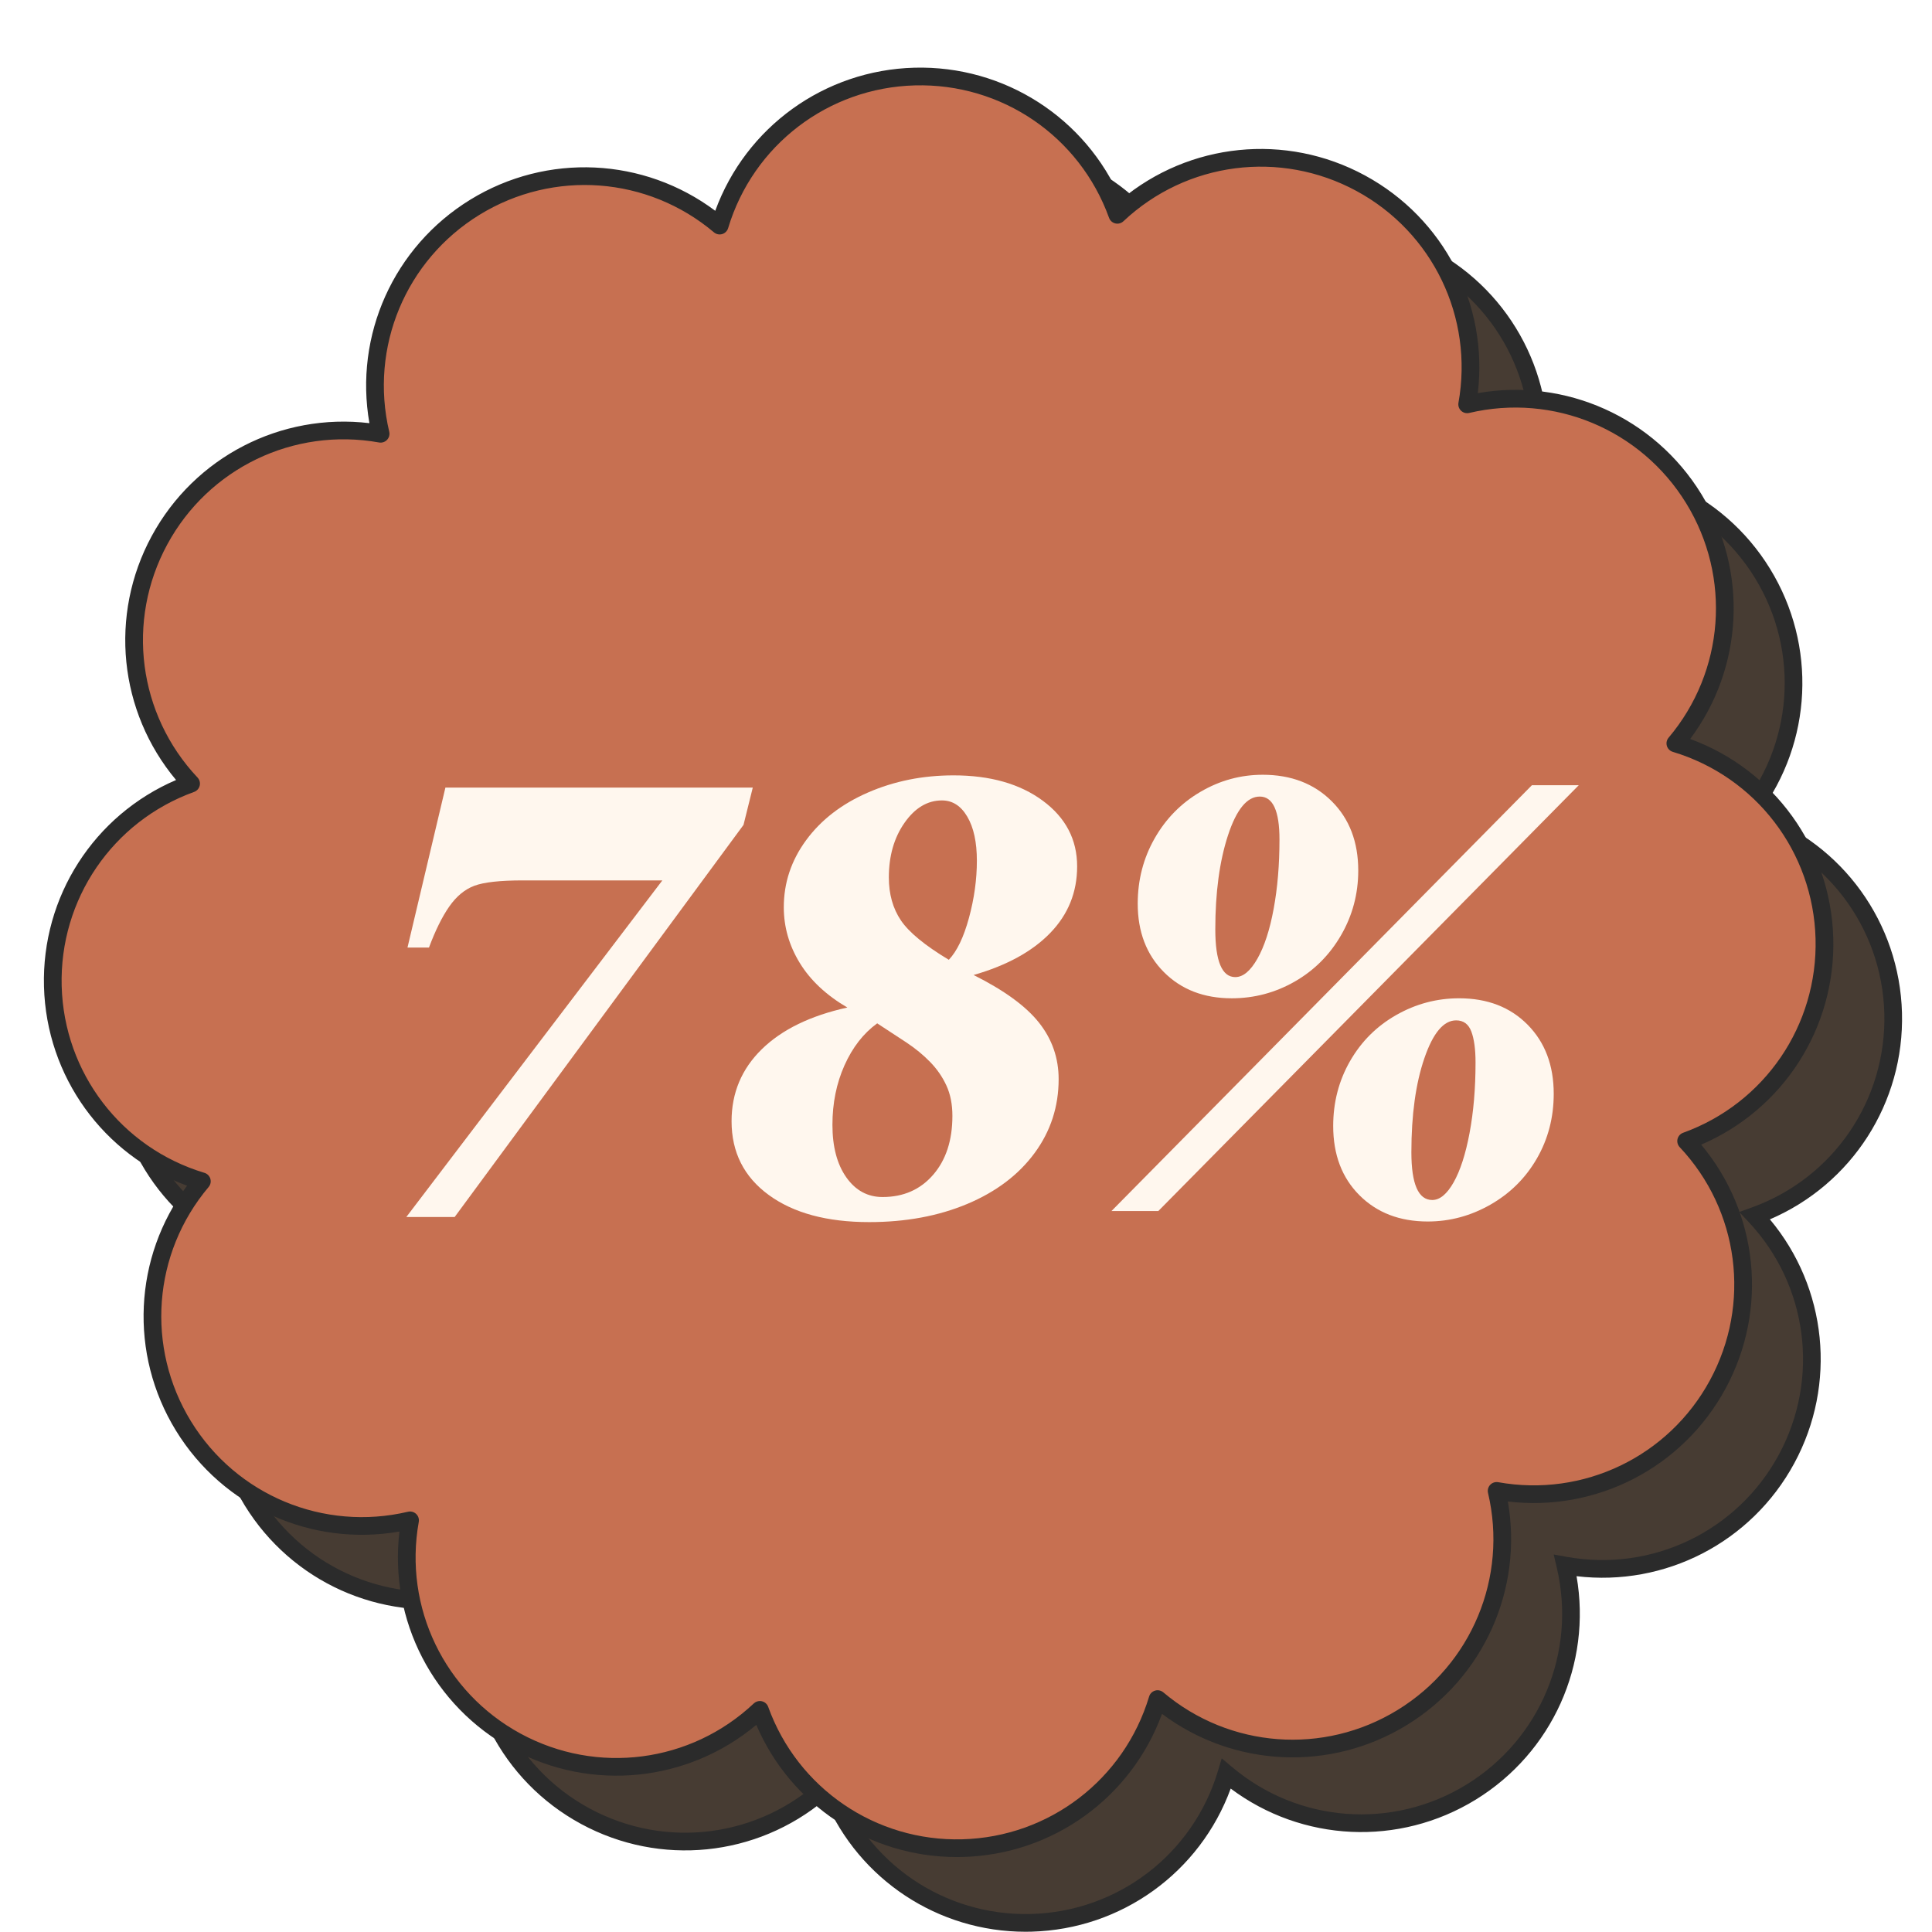
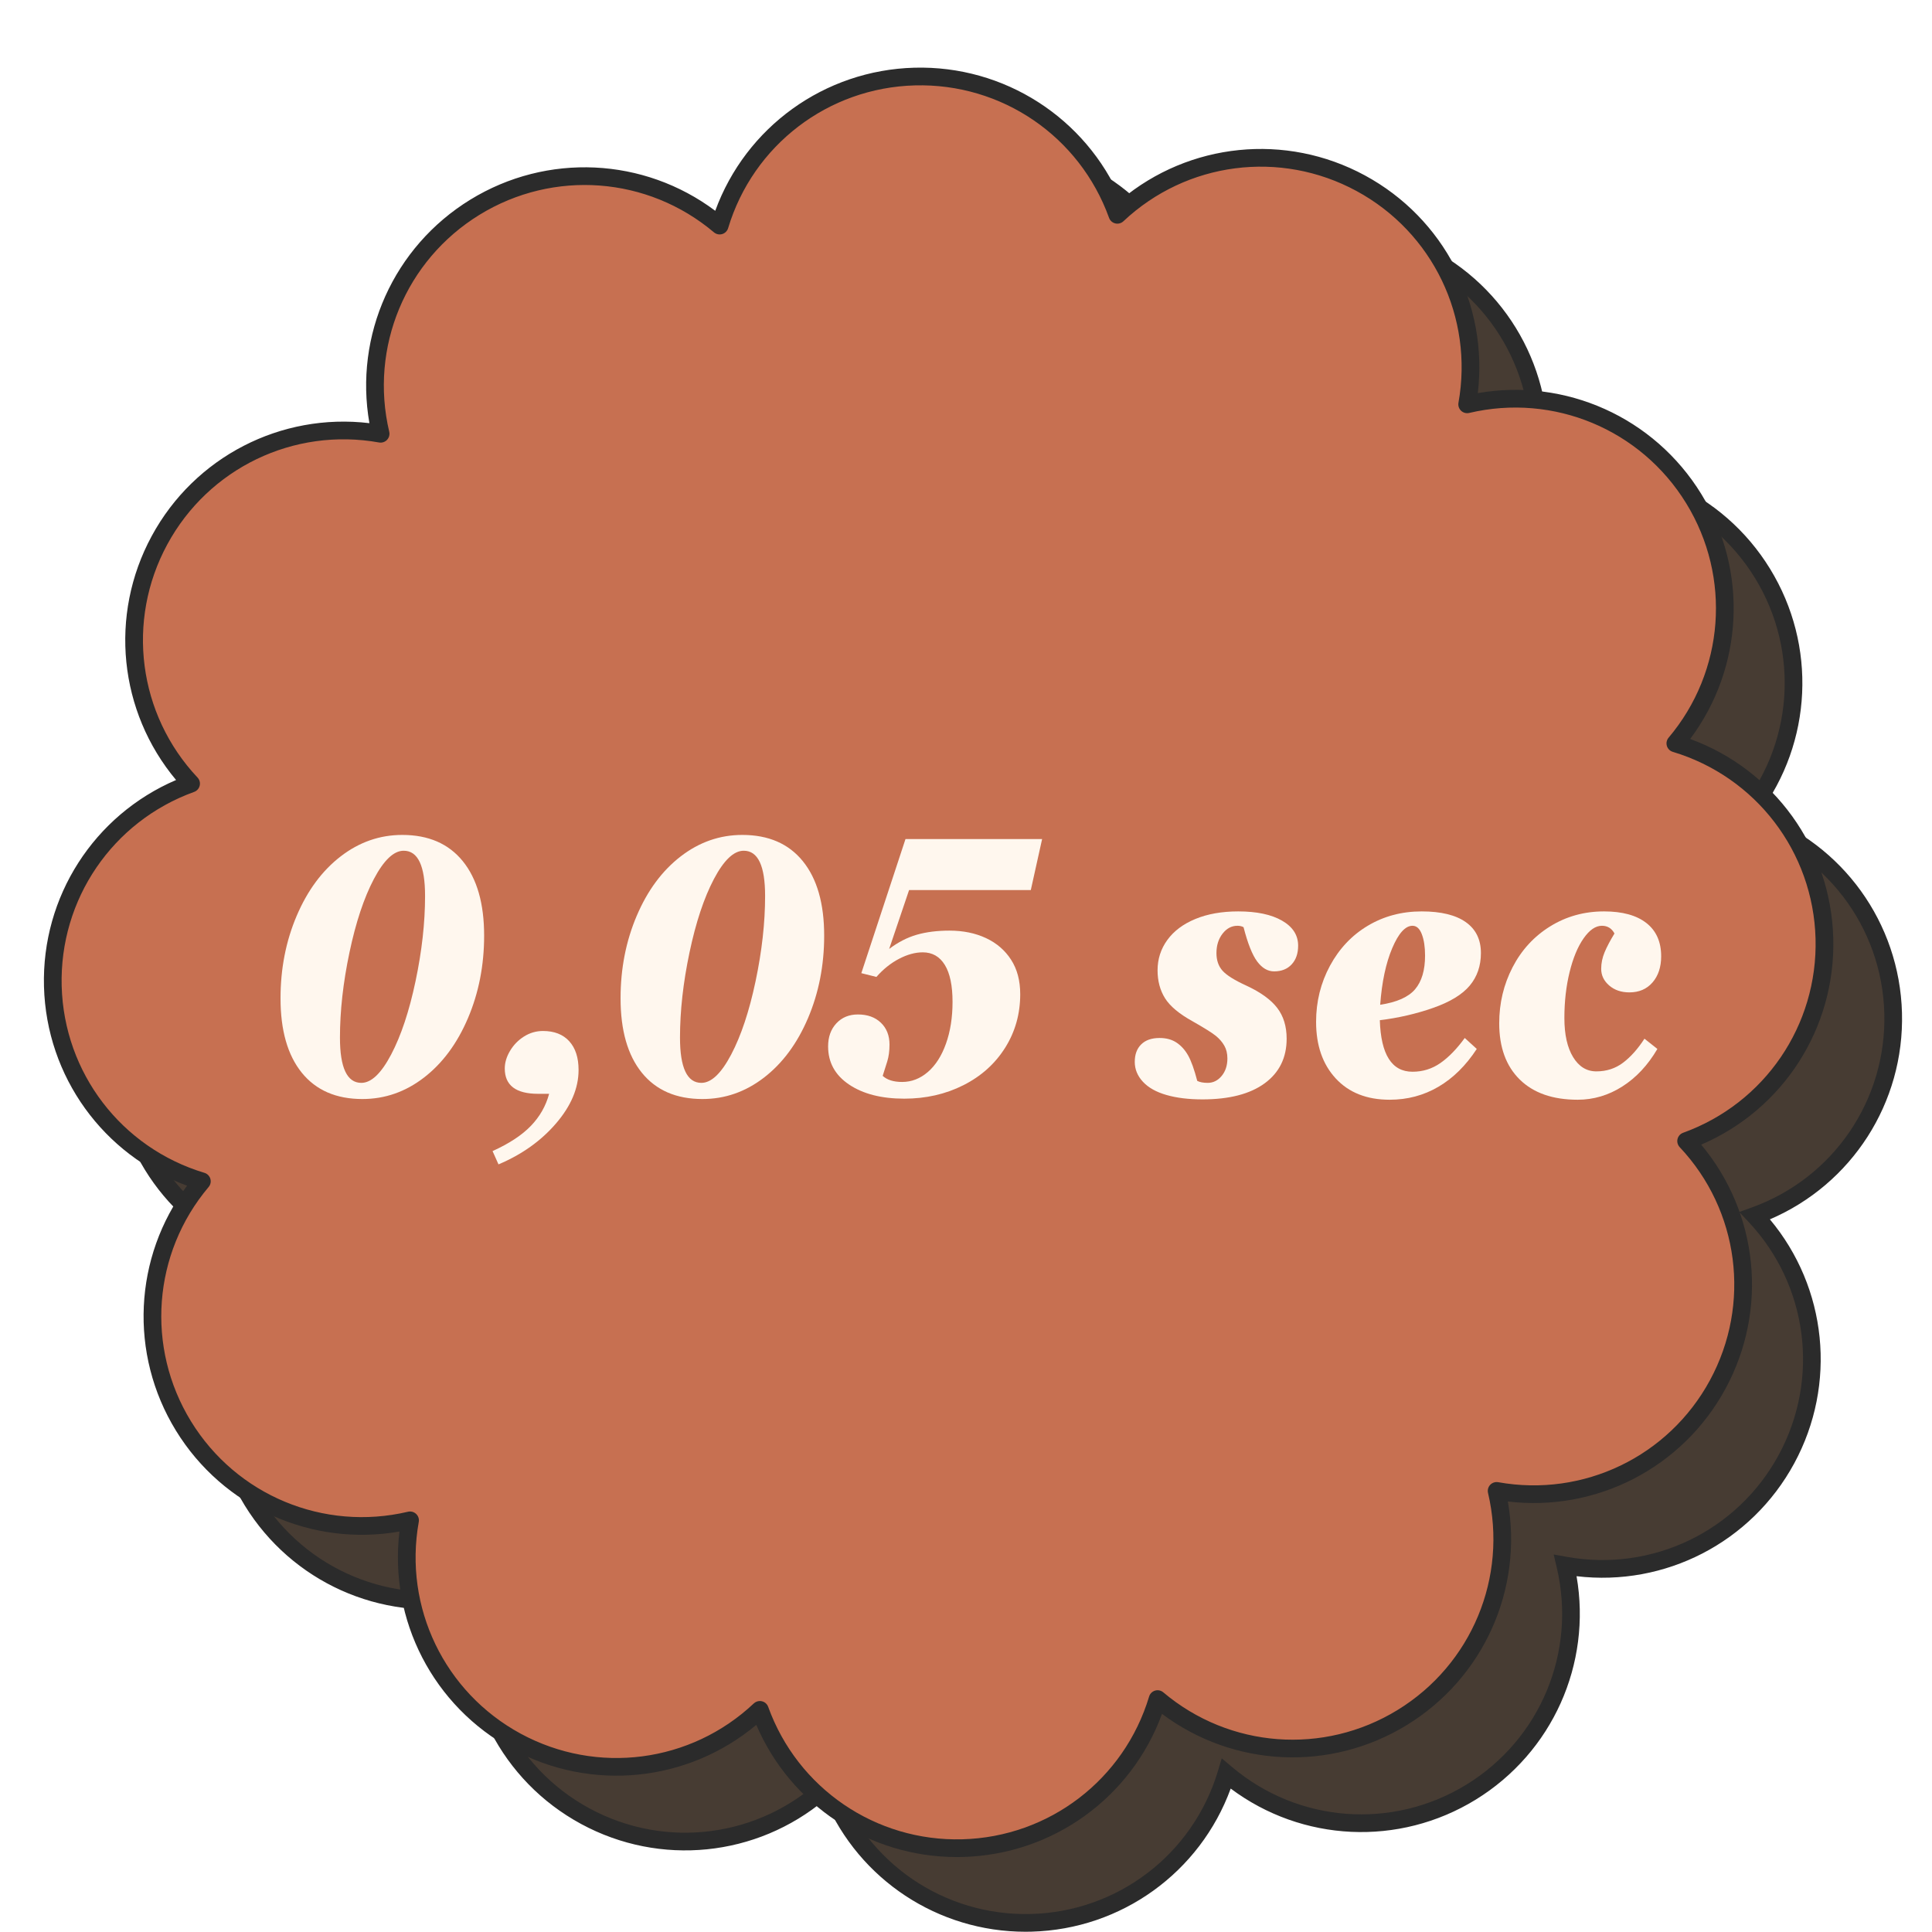
<svg xmlns="http://www.w3.org/2000/svg" width="2000" zoomAndPan="magnify" viewBox="0 0 1500 1500" height="2000" preserveAspectRatio="xMidYMid meet" version="1.0">
  <defs>
    <g />
-     <clipPath id="25b9f61988">
+     <clipPath id="f5fc2c111c">
      <path d="M 87 110 L 1477 110 L 1477 1499.625 L 87 1499.625 Z M 87 110 " clip-rule="nonzero" />
    </clipPath>
-     <clipPath id="e5c1545dbf">
-       <rect x="0" width="957" y="0" height="540" />
+     <clipPath id="9e89c6ac53">
+       <rect x="0" width="1088" y="0" height="326" />
    </clipPath>
  </defs>
  <path fill="#473c33" d="M 1469.844 786.52 C 1467.891 714.559 1419.492 654.797 1354.121 635.156 C 1398.137 583.004 1406.055 506.508 1368.375 445.164 C 1330.711 383.82 1258.906 356.266 1192.48 371.93 C 1204.527 304.742 1173.133 234.551 1109.836 200.25 C 1046.539 165.969 970.586 177.996 920.895 224.781 C 897.742 160.582 835.445 115.48 763.484 117.434 C 691.523 119.387 631.762 167.785 612.125 233.156 C 559.969 189.141 483.473 181.223 422.129 218.902 C 360.789 256.566 333.234 328.375 348.895 394.797 C 281.707 382.75 211.516 414.16 177.215 477.441 C 142.934 540.738 154.961 616.691 201.746 666.383 C 137.551 689.535 92.445 751.832 94.398 823.793 C 96.352 895.754 144.75 955.516 210.121 975.152 C 166.105 1027.309 158.188 1103.805 195.867 1165.148 C 233.531 1226.492 305.34 1254.043 371.762 1238.383 C 359.719 1305.57 391.129 1375.762 454.406 1410.062 C 517.703 1444.344 593.656 1432.316 643.348 1385.531 C 666.5 1449.73 728.797 1494.832 800.758 1492.879 C 872.719 1490.926 932.48 1442.527 952.121 1377.156 C 1004.273 1421.172 1080.785 1429.09 1142.113 1391.426 C 1203.457 1353.766 1231.012 1281.957 1215.348 1215.535 C 1282.535 1227.578 1352.73 1196.168 1387.027 1132.887 C 1421.309 1069.59 1409.281 993.637 1362.496 943.949 C 1426.695 920.777 1471.781 858.465 1469.844 786.52 Z M 1469.844 786.52 " fill-opacity="1" fill-rule="nonzero" />
-   <g clip-path="url(#25b9f61988)">
+   <g clip-path="url(#f5fc2c111c)">
    <path fill="#2b2b2b" d="M 796.273 1499.809 C 728.219 1499.809 667.18 1459.379 640.543 1397.184 C 587.473 1441.59 512.609 1449.422 451.113 1416.094 C 389.617 1382.781 355.281 1315.797 363.488 1247.078 C 295.352 1258.988 226.582 1228.344 189.973 1168.75 C 153.383 1109.156 157.137 1033.965 198.605 978.57 C 133.609 954.801 89.406 893.883 87.504 823.98 C 85.602 754.074 126.457 690.844 190.059 663.598 C 145.652 610.527 137.836 535.66 171.152 474.164 C 204.465 412.668 271.5 378.336 340.164 386.539 C 328.238 318.383 358.902 249.633 418.496 213.023 C 478.09 176.434 553.277 180.188 608.676 221.656 C 632.441 156.66 693.359 112.457 763.266 110.555 C 833.035 108.668 896.398 149.508 923.648 213.109 C 976.719 168.703 1051.586 160.891 1113.082 194.203 C 1174.578 227.516 1208.91 294.5 1200.703 363.215 C 1268.875 351.289 1337.625 381.953 1374.219 441.547 C 1410.812 501.141 1407.055 576.328 1365.59 631.727 C 1430.586 655.492 1474.789 716.41 1476.691 786.316 C 1478.594 856.223 1437.738 919.449 1374.133 946.699 C 1418.539 999.77 1426.355 1074.637 1393.043 1136.133 C 1359.727 1197.629 1292.711 1231.961 1224.027 1223.754 C 1235.953 1291.91 1205.289 1360.66 1145.699 1397.27 C 1086.086 1433.863 1010.914 1430.109 955.516 1388.641 C 931.75 1453.637 870.832 1497.84 800.91 1499.742 C 799.383 1499.793 797.82 1499.809 796.273 1499.809 Z M 646.254 1373.352 L 649.805 1383.203 C 672.652 1446.52 733.23 1487.832 800.57 1486.016 C 867.895 1484.195 926.164 1439.656 945.547 1375.188 L 948.551 1365.164 L 956.555 1371.906 C 1007.992 1415.328 1081.125 1420.816 1138.527 1385.566 C 1195.93 1350.316 1224.113 1282.617 1208.672 1217.098 L 1206.277 1206.902 L 1216.57 1208.754 C 1282.84 1220.629 1348.906 1188.812 1380.996 1129.59 C 1413.086 1070.371 1403.641 997.645 1357.504 948.617 L 1350.332 940.992 L 1360.168 937.441 C 1423.484 914.594 1464.797 854.012 1462.98 786.672 C 1461.164 719.332 1416.621 661.082 1352.152 641.699 L 1342.129 638.691 L 1348.871 630.691 C 1392.293 579.25 1397.781 506.117 1362.531 448.715 C 1327.281 391.312 1259.566 363.129 1194.062 378.574 L 1183.867 380.969 L 1185.723 370.672 C 1197.594 304.422 1165.793 238.336 1106.559 206.246 C 1047.32 174.156 974.613 183.602 925.602 229.742 L 917.973 236.91 L 914.422 227.074 C 891.574 163.762 831.098 122.461 763.656 124.262 C 696.316 126.082 638.062 170.625 618.68 235.094 L 615.676 245.117 L 607.672 238.371 C 556.234 194.949 483.102 189.465 425.699 224.715 C 368.297 259.961 340.113 327.66 355.555 393.184 L 357.949 403.375 L 347.656 401.523 C 281.367 389.648 215.32 421.449 183.23 480.688 C 151.141 539.906 160.586 612.633 206.723 661.66 L 213.895 669.285 L 204.059 672.836 C 140.742 695.688 99.43 756.266 101.246 823.605 C 103.062 890.945 147.605 949.195 212.074 968.578 L 222.098 971.586 L 215.355 979.59 C 171.934 1031.027 166.445 1104.16 201.695 1161.562 C 236.945 1218.965 304.641 1247.148 370.164 1231.707 L 380.359 1229.312 L 378.504 1239.605 C 366.633 1305.859 398.434 1371.941 457.668 1404.031 C 516.906 1436.121 589.613 1426.676 638.625 1380.535 Z M 646.254 1373.352 " fill-opacity="1" fill-rule="nonzero" />
  </g>
  <path fill="#c77051" d="M 1416.484 728.523 C 1414.531 656.562 1366.133 596.801 1300.762 577.16 C 1344.777 525.008 1352.695 448.512 1315.016 387.168 C 1277.355 325.824 1205.547 298.27 1139.121 313.934 C 1151.168 246.746 1119.773 176.551 1056.477 142.254 C 993.18 107.973 917.227 120 867.535 166.785 C 844.383 102.586 782.086 57.484 710.125 59.438 C 638.164 61.391 578.402 109.789 558.766 175.16 C 506.613 131.145 430.113 123.227 368.773 160.906 C 307.43 198.57 279.875 270.375 295.535 336.801 C 228.348 324.754 158.156 356.164 123.855 419.445 C 89.574 482.742 101.602 558.695 148.387 608.387 C 84.191 631.539 39.086 693.836 41.039 765.797 C 42.996 837.758 91.395 897.52 156.762 917.156 C 112.746 969.309 104.832 1045.809 142.508 1107.148 C 180.172 1168.492 251.98 1196.047 318.402 1180.387 C 306.359 1247.574 337.77 1317.766 401.047 1352.066 C 464.344 1386.348 540.297 1374.32 589.988 1327.535 C 613.145 1391.73 675.438 1436.836 747.398 1434.883 C 819.359 1432.926 879.121 1384.527 898.762 1319.16 C 950.914 1363.176 1027.426 1371.09 1088.754 1333.43 C 1150.098 1295.766 1177.652 1223.961 1161.988 1157.535 C 1229.176 1169.582 1299.371 1138.172 1333.668 1074.891 C 1367.949 1011.594 1355.922 935.641 1309.137 885.949 C 1373.336 862.777 1418.438 800.484 1416.484 728.523 Z M 1416.484 728.523 " fill-opacity="1" fill-rule="nonzero" />
  <path fill="#2b2b2b" d="M 742.914 1441.812 C 674.859 1441.812 613.824 1401.383 587.184 1339.188 C 534.113 1383.594 459.25 1391.41 397.754 1358.098 C 336.258 1324.781 301.926 1257.801 310.129 1189.082 C 241.957 1200.992 173.223 1170.344 136.613 1110.75 C 100.023 1051.16 103.777 975.969 145.246 920.57 C 80.25 896.805 36.047 835.887 34.145 765.98 C 32.242 696.078 73.098 632.848 136.699 605.598 C 92.293 552.527 84.48 477.664 117.793 416.168 C 151.105 354.672 218.141 320.34 286.805 328.543 C 274.879 260.387 305.543 191.637 365.137 155.027 C 424.73 118.438 499.918 122.191 555.316 163.66 C 579.082 98.664 640 54.461 709.922 52.559 C 779.711 50.688 843.059 91.512 870.305 155.113 C 923.375 110.707 998.242 102.875 1059.738 136.207 C 1121.234 169.52 1155.566 236.504 1147.363 305.219 C 1215.516 293.293 1284.285 323.957 1320.875 383.551 C 1357.469 443.145 1353.715 518.332 1312.246 573.73 C 1377.227 597.496 1421.445 658.414 1423.348 728.32 C 1425.25 798.227 1384.395 861.453 1320.793 888.703 C 1365.199 941.773 1373.012 1016.641 1339.699 1078.137 C 1306.387 1139.633 1239.352 1173.965 1170.688 1165.758 C 1182.613 1233.914 1151.949 1302.664 1092.355 1339.273 C 1032.762 1375.867 957.574 1372.109 902.176 1330.645 C 878.41 1395.641 817.492 1439.844 747.586 1441.746 C 746.023 1441.797 744.477 1441.812 742.914 1441.812 Z M 589.973 1320.672 C 590.496 1320.672 591.043 1320.738 591.566 1320.859 C 593.828 1321.402 595.645 1323.031 596.426 1325.207 C 619.277 1388.52 679.871 1429.852 747.195 1428.02 C 814.535 1426.199 872.785 1381.66 892.168 1317.188 C 892.832 1314.98 894.566 1313.246 896.789 1312.586 C 899 1311.922 901.41 1312.434 903.176 1313.926 C 954.617 1357.348 1027.75 1362.836 1085.152 1327.586 C 1142.555 1292.336 1170.738 1224.641 1155.297 1159.117 C 1154.77 1156.855 1155.398 1154.496 1156.992 1152.812 C 1158.59 1151.133 1160.934 1150.367 1163.195 1150.773 C 1229.449 1162.648 1295.531 1130.832 1327.605 1071.613 C 1359.695 1012.391 1350.25 939.668 1304.109 890.641 C 1302.531 888.957 1301.883 886.578 1302.426 884.336 C 1302.973 882.078 1304.602 880.258 1306.777 879.477 C 1370.09 856.629 1411.406 796.051 1409.586 728.711 C 1407.77 661.371 1363.227 603.117 1298.758 583.734 C 1296.551 583.074 1294.816 581.34 1294.156 579.113 C 1293.492 576.891 1294 574.492 1295.496 572.727 C 1338.918 521.289 1344.406 448.156 1309.156 390.754 C 1273.906 333.352 1206.191 305.168 1140.684 320.609 C 1138.426 321.137 1136.066 320.508 1134.383 318.91 C 1132.703 317.312 1131.938 314.988 1132.344 312.711 C 1144.219 246.457 1112.418 180.375 1053.18 148.285 C 993.961 116.195 921.234 125.641 872.227 171.777 C 870.543 173.359 868.164 174.004 865.922 173.461 C 863.664 172.918 861.844 171.285 861.062 169.113 C 838.215 105.797 777.738 64.5 710.297 66.301 C 642.973 68.117 584.703 112.66 565.32 177.129 C 564.66 179.34 562.926 181.07 560.699 181.734 C 558.492 182.395 556.082 181.887 554.312 180.391 C 502.875 136.969 429.742 131.484 372.34 166.734 C 314.938 201.984 286.754 269.68 302.195 335.203 C 302.723 337.461 302.094 339.824 300.496 341.504 C 298.898 343.188 296.574 343.949 294.297 343.543 C 228.008 331.668 161.961 363.469 129.871 422.707 C 97.781 481.926 107.227 554.652 153.363 603.68 C 154.945 605.359 155.59 607.738 155.047 609.98 C 154.504 612.242 152.871 614.059 150.699 614.84 C 87.383 637.688 46.07 698.27 47.887 765.609 C 49.703 832.949 94.246 891.199 158.715 910.582 C 160.926 911.246 162.656 912.977 163.32 915.203 C 163.98 917.43 163.473 919.824 161.977 921.59 C 118.555 973.031 113.07 1046.164 148.32 1103.566 C 183.57 1160.969 251.281 1189.152 316.789 1173.707 C 319.047 1173.184 321.41 1173.812 323.09 1175.406 C 324.773 1177.004 325.539 1179.332 325.129 1181.609 C 313.254 1247.859 345.074 1313.945 404.293 1346.035 C 463.531 1378.125 536.254 1368.68 585.25 1322.539 C 586.559 1321.316 588.254 1320.672 589.973 1320.672 Z M 589.973 1320.672 " fill-opacity="1" fill-rule="nonzero" />
-   <g transform="matrix(1, 0, 0, 1, 277, 505)">
-     <g clip-path="url(#e5c1545dbf)">
+   <g transform="matrix(1, 0, 0, 1, 207, 587)">
+     <g clip-path="url(#9e89c6ac53)">
      <g fill="#fff7ee" fill-opacity="1">
-         <g transform="translate(0.920199, 435.2585)">
+         <g transform="translate(0.769961, 262.2354)">
          <g>
-             <path d="M 75.062 4.641 L 37.531 4.641 L 236.328 -256.719 L 128.125 -256.719 C 110.363 -256.719 97.773 -255.328 90.359 -252.547 C 82.941 -249.766 76.453 -244.395 70.891 -236.438 C 65.336 -228.477 60.086 -217.859 55.141 -204.578 L 38.453 -204.578 L 67.891 -328.766 L 306.531 -328.766 L 299.344 -299.812 Z M 75.062 4.641 " />
+             <path d="M 72.766 -8.5 C 80.473 -8.5 88.18 -15.816 95.891 -30.453 C 103.609 -45.086 109.93 -64.086 114.859 -87.453 C 119.785 -110.828 122.25 -132.879 122.25 -153.609 C 122.25 -177.023 116.719 -188.734 105.656 -188.734 C 97.945 -188.734 90.234 -181.414 82.516 -166.781 C 74.805 -152.145 68.488 -133.141 63.562 -109.766 C 58.633 -86.398 56.172 -64.352 56.172 -43.625 C 56.172 -20.207 61.703 -8.5 72.766 -8.5 Z M 73.594 4.047 C 53.25 4.047 37.566 -2.758 26.547 -16.375 C 15.535 -29.988 10.031 -49.25 10.031 -74.156 C 10.031 -97.195 14.211 -118.547 22.578 -138.203 C 30.941 -157.859 42.328 -173.238 56.734 -184.344 C 71.141 -195.445 87.078 -201 104.547 -201 C 124.891 -201 140.566 -194.191 151.578 -180.578 C 162.598 -166.961 168.109 -147.703 168.109 -122.797 C 168.109 -99.754 163.926 -78.406 155.562 -58.75 C 147.195 -39.094 135.812 -23.711 121.406 -12.609 C 107 -1.504 91.062 4.047 73.594 4.047 Z M 73.594 4.047 " />
          </g>
        </g>
-         <g transform="translate(280.8012, 435.2585)">
+         <g transform="translate(169.1538, 262.2354)">
          <g>
-             <path d="M 117 8.578 C 84.25 8.578 58.258 1.551 39.031 -12.5 C 19.801 -26.562 10.188 -45.641 10.188 -69.734 C 10.188 -91.672 17.984 -110.285 33.578 -125.578 C 49.18 -140.867 71.348 -151.68 100.078 -158.016 C 83.711 -167.586 71.395 -179.129 63.125 -192.641 C 54.863 -206.16 50.734 -220.566 50.734 -235.859 C 50.734 -254.859 56.523 -272.234 68.109 -287.984 C 79.691 -303.742 95.676 -316.062 116.062 -324.938 C 136.457 -333.82 158.625 -338.266 182.562 -338.266 C 210.988 -338.266 234.082 -331.695 251.844 -318.562 C 269.602 -305.438 278.484 -288.445 278.484 -267.594 C 278.484 -247.52 271.531 -230.301 257.625 -215.938 C 243.727 -201.57 223.883 -190.68 198.094 -183.266 C 221.875 -171.367 238.82 -159.008 248.938 -146.188 C 259.062 -133.375 264.125 -118.781 264.125 -102.406 C 264.125 -81.094 257.906 -61.977 245.469 -45.062 C 233.031 -28.145 215.613 -14.973 193.219 -5.547 C 170.82 3.867 145.414 8.578 117 8.578 Z M 200.641 -272 C 200.641 -286.363 198.164 -297.754 193.219 -306.172 C 188.281 -314.598 181.719 -318.812 173.531 -318.812 C 162.258 -318.812 152.566 -313.016 144.453 -301.422 C 136.348 -289.836 132.297 -275.707 132.297 -259.031 C 132.297 -246.051 135.422 -234.926 141.672 -225.656 C 147.93 -216.395 160.328 -206.203 178.859 -195.078 C 185.191 -201.723 190.406 -212.57 194.5 -227.625 C 198.594 -242.688 200.641 -257.477 200.641 -272 Z M 181.641 -73.906 C 181.641 -82.863 180.094 -90.703 177 -97.422 C 173.914 -104.141 169.707 -110.238 164.375 -115.719 C 159.051 -121.207 152.836 -126.305 145.734 -131.016 C 138.629 -135.734 131.133 -140.641 123.25 -145.734 C 112.594 -138.004 104.133 -127.148 97.875 -113.172 C 91.625 -99.203 88.5 -83.797 88.5 -66.953 C 88.5 -49.961 92.086 -36.367 99.266 -26.172 C 106.453 -15.984 115.836 -10.891 127.422 -10.891 C 143.641 -10.891 156.727 -16.641 166.688 -28.141 C 176.656 -39.648 181.641 -54.906 181.641 -73.906 Z M 181.641 -73.906 " />
+             <path d="M 73.047 -18.531 C 73.047 -4.414 67.211 9.422 55.547 22.984 C 43.879 36.555 28.988 47.156 10.875 54.781 L 6.266 44.469 C 19.18 38.613 29.102 32.082 36.031 24.875 C 42.957 17.676 47.676 9.383 50.188 0 L 41.672 0 C 24.391 0 15.75 -6.551 15.75 -19.656 C 15.75 -24.207 17.117 -28.781 19.859 -33.375 C 22.598 -37.977 26.223 -41.695 30.734 -44.531 C 35.242 -47.363 40.145 -48.781 45.438 -48.781 C 54.176 -48.781 60.961 -46.129 65.797 -40.828 C 70.629 -35.535 73.047 -28.102 73.047 -18.531 Z M 73.047 -18.531 " />
          </g>
        </g>
-         <g transform="translate(560.6821, 435.2585)">
+         <g transform="translate(264.7758, 262.2354)">
          <g>
-             <path d="M 118.625 -165.188 C 97 -165.188 79.426 -171.984 65.906 -185.578 C 52.395 -199.172 45.641 -216.859 45.641 -238.641 C 45.641 -257.023 50.004 -273.898 58.734 -289.266 C 67.461 -304.629 79.352 -316.711 94.406 -325.516 C 109.469 -334.328 125.57 -338.734 142.719 -338.734 C 164.656 -338.734 182.492 -331.895 196.234 -318.219 C 209.984 -304.551 216.859 -286.598 216.859 -264.359 C 216.859 -246.285 212.414 -229.562 203.531 -214.188 C 194.656 -198.82 182.648 -186.812 167.516 -178.156 C 152.379 -169.508 136.082 -165.188 118.625 -165.188 Z M 61.625 0 L 25.25 0 L 351.703 -330.625 L 388.078 -330.625 Z M 270.844 8.109 C 249.062 8.109 231.375 1.309 217.781 -12.281 C 204.195 -25.875 197.406 -43.789 197.406 -66.031 C 197.406 -84.414 201.766 -101.211 210.484 -116.422 C 219.211 -131.641 231.18 -143.57 246.391 -152.219 C 261.609 -160.863 277.867 -165.188 295.172 -165.188 C 317.109 -165.188 334.832 -158.352 348.344 -144.688 C 361.863 -131.02 368.625 -113.141 368.625 -91.047 C 368.625 -72.672 364.258 -55.914 355.531 -40.781 C 346.801 -25.645 334.789 -13.711 319.5 -4.984 C 304.207 3.742 287.988 8.109 270.844 8.109 Z M 140.406 -321.812 C 130.52 -321.812 122.289 -311.77 115.719 -291.688 C 109.156 -271.613 105.875 -247.289 105.875 -218.719 C 105.875 -194 111.051 -181.641 121.406 -181.641 C 127.426 -181.641 133.141 -186.391 138.547 -195.891 C 143.953 -205.391 148.16 -218.285 151.172 -234.578 C 154.191 -250.879 155.703 -268.836 155.703 -288.453 C 155.703 -310.691 150.602 -321.812 140.406 -321.812 Z M 292.859 -148.047 C 283.129 -148.047 274.906 -138.238 268.188 -118.625 C 261.469 -99.008 258.109 -74.68 258.109 -45.641 C 258.109 -20.93 263.516 -8.578 274.328 -8.578 C 280.191 -8.578 285.707 -13.129 290.875 -22.234 C 296.051 -31.348 300.188 -44.129 303.281 -60.578 C 306.375 -77.035 307.922 -95.301 307.922 -115.375 C 307.922 -125.57 306.836 -133.566 304.672 -139.359 C 302.504 -145.148 298.566 -148.047 292.859 -148.047 Z M 292.859 -148.047 " />
+             <path d="M 72.766 -8.5 C 80.473 -8.5 88.18 -15.816 95.891 -30.453 C 103.609 -45.086 109.93 -64.086 114.859 -87.453 C 119.785 -110.828 122.25 -132.879 122.25 -153.609 C 122.25 -177.023 116.719 -188.734 105.656 -188.734 C 97.945 -188.734 90.234 -181.414 82.516 -166.781 C 74.805 -152.145 68.488 -133.141 63.562 -109.766 C 58.633 -86.398 56.172 -64.352 56.172 -43.625 C 56.172 -20.207 61.703 -8.5 72.766 -8.5 Z M 73.594 4.047 C 53.25 4.047 37.566 -2.758 26.547 -16.375 C 15.535 -29.988 10.031 -49.25 10.031 -74.156 C 10.031 -97.195 14.211 -118.547 22.578 -138.203 C 30.941 -157.859 42.328 -173.238 56.734 -184.344 C 71.141 -195.445 87.078 -201 104.547 -201 C 124.891 -201 140.566 -194.191 151.578 -180.578 C 162.598 -166.961 168.109 -147.703 168.109 -122.797 C 168.109 -99.754 163.926 -78.406 155.562 -58.75 C 147.195 -39.094 135.812 -23.711 121.406 -12.609 C 107 -1.504 91.062 4.047 73.594 4.047 Z M 73.594 4.047 " />
+           </g>
+         </g>
+         <g transform="translate(433.1596, 262.2354)">
+           <g>
+             <path d="M 61.891 3.766 C 44.234 3.766 29.969 0.117 19.094 -7.172 C 8.219 -14.473 2.781 -24.348 2.781 -36.797 C 2.781 -44.141 4.914 -50.109 9.188 -54.703 C 13.469 -59.305 19.047 -61.609 25.922 -61.609 C 33.359 -61.609 39.305 -59.469 43.766 -55.188 C 48.223 -50.914 50.453 -45.25 50.453 -38.188 C 50.453 -33.27 49.867 -28.926 48.703 -25.156 C 47.547 -21.395 46.363 -17.656 45.156 -13.938 C 48.594 -10.781 53.613 -9.203 60.219 -9.203 C 67.562 -9.203 74.227 -11.781 80.219 -16.938 C 86.207 -22.094 90.898 -29.43 94.297 -38.953 C 97.691 -48.484 99.391 -59.289 99.391 -71.375 C 99.391 -84.008 97.391 -93.578 93.391 -100.078 C 89.391 -106.586 83.676 -109.844 76.25 -109.844 C 70.395 -109.844 64.258 -108.164 57.844 -104.812 C 51.438 -101.469 45.582 -96.781 40.281 -90.75 L 28.578 -93.672 L 62.859 -197.797 L 168.938 -197.797 L 160.156 -158.203 L 65.656 -158.203 L 50.188 -112.484 C 57.062 -117.691 64.191 -121.363 71.578 -123.5 C 78.961 -125.633 87.441 -126.703 97.016 -126.703 C 107.609 -126.703 117.039 -124.773 125.312 -120.922 C 133.582 -117.066 140.086 -111.469 144.828 -104.125 C 149.566 -96.781 151.938 -87.859 151.938 -77.359 C 151.938 -62.023 148.031 -48.156 140.219 -35.75 C 132.414 -23.344 121.613 -13.656 107.812 -6.688 C 94.02 0.277 78.711 3.766 61.891 3.766 Z M 61.891 3.766 " />
+           </g>
+         </g>
+         <g transform="translate(601.5434, 262.2354)">
+           <g />
+         </g>
+         <g transform="translate(672.3539, 262.2354)">
+           <g>
+             <path d="M 128.516 -115 C 128.516 -108.957 126.844 -104.125 123.5 -100.5 C 120.156 -96.875 115.602 -95.062 109.844 -95.062 C 104.914 -95.062 100.547 -97.613 96.734 -102.719 C 92.922 -107.832 89.391 -116.711 86.141 -129.359 C 84.836 -130.098 83.258 -130.469 81.406 -130.469 C 76.852 -130.469 72.992 -128.422 69.828 -124.328 C 66.672 -120.242 65.094 -115.227 65.094 -109.281 C 65.094 -103.707 66.648 -99.156 69.766 -95.625 C 72.879 -92.094 79.129 -88.188 88.516 -83.906 C 99.473 -78.801 107.391 -73.066 112.266 -66.703 C 117.148 -60.336 119.594 -52.367 119.594 -42.797 C 119.594 -28.016 113.898 -16.461 102.516 -8.141 C 91.141 0.168 75.039 4.328 54.219 4.328 C 43.531 4.328 34.211 3.188 26.266 0.906 C 18.328 -1.371 12.242 -4.789 8.016 -9.344 C 3.785 -13.895 1.672 -19.051 1.672 -24.812 C 1.672 -30.57 3.344 -35.098 6.688 -38.391 C 10.031 -41.691 14.77 -43.344 20.906 -43.344 C 26.113 -43.344 30.504 -42.156 34.078 -39.781 C 37.66 -37.414 40.66 -34.098 43.078 -29.828 C 45.492 -25.555 47.863 -18.957 50.188 -10.031 C 52.227 -9.008 54.922 -8.5 58.266 -8.5 C 62.535 -8.5 66.156 -10.285 69.125 -13.859 C 72.102 -17.441 73.594 -21.973 73.594 -27.453 C 73.594 -31.266 72.801 -34.562 71.219 -37.344 C 69.645 -40.133 67.461 -42.672 64.672 -44.953 C 61.891 -47.234 55.852 -51.02 46.562 -56.312 C 36.145 -62.07 29.008 -68.039 25.156 -74.219 C 21.301 -80.406 19.375 -87.633 19.375 -95.906 C 19.375 -104.633 21.906 -112.484 26.969 -119.453 C 32.031 -126.422 39.301 -131.859 48.781 -135.766 C 58.258 -139.672 69.316 -141.625 81.953 -141.625 C 96.359 -141.625 107.719 -139.227 116.031 -134.438 C 124.352 -129.656 128.516 -123.176 128.516 -115 Z M 128.516 -115 " />
+           </g>
+         </g>
+         <g transform="translate(806.3082, 262.2354)">
+           <g>
+             <path d="M 136.469 -109.281 C 136.469 -99.332 133.562 -90.895 127.75 -83.969 C 121.938 -77.051 112.457 -71.289 99.312 -66.688 C 86.164 -62.094 72.391 -58.914 57.984 -57.156 C 58.816 -30.477 67.273 -17.141 83.359 -17.141 C 91.348 -17.141 98.57 -19.395 105.031 -23.906 C 111.488 -28.414 117.785 -34.895 123.922 -43.344 L 133.25 -34.844 C 124.801 -21.926 114.859 -12.125 103.422 -5.438 C 91.992 1.246 79.406 4.594 65.656 4.594 C 47.906 4.594 33.941 -0.91 23.766 -11.922 C 13.586 -22.93 8.5 -37.586 8.5 -55.891 C 8.5 -71.598 12.098 -86.117 19.297 -99.453 C 26.504 -112.785 36.312 -123.145 48.719 -130.531 C 61.125 -137.926 75.039 -141.625 90.469 -141.625 C 105.426 -141.625 116.832 -138.859 124.688 -133.328 C 132.539 -127.797 136.469 -119.781 136.469 -109.281 Z M 83.359 -130.469 C 77.773 -130.469 72.52 -124.66 67.594 -113.047 C 62.676 -101.43 59.566 -86.797 58.266 -69.141 C 71.18 -71.086 80.219 -75.102 85.375 -81.188 C 90.531 -87.281 93.109 -95.992 93.109 -107.328 C 93.109 -114.016 92.27 -119.539 90.594 -123.906 C 88.926 -128.281 86.516 -130.469 83.359 -130.469 Z M 83.359 -130.469 " />
+           </g>
+         </g>
+         <g transform="translate(948.2079, 262.2354)">
+           <g>
+             <path d="M 134.516 -106.766 C 134.516 -98.41 132.281 -91.648 127.812 -86.484 C 123.352 -81.328 117.363 -78.75 109.844 -78.75 C 103.52 -78.75 98.289 -80.535 94.156 -84.109 C 90.02 -87.691 87.953 -91.992 87.953 -97.016 C 87.953 -101.379 88.832 -105.676 90.594 -109.906 C 92.363 -114.133 94.922 -118.988 98.266 -124.469 C 96.129 -128.469 92.879 -130.469 88.516 -130.469 C 83.586 -130.469 78.848 -127.211 74.297 -120.703 C 69.742 -114.203 66.117 -105.469 63.422 -94.5 C 60.723 -83.539 59.375 -71.648 59.375 -58.828 C 59.375 -46.004 61.629 -35.895 66.141 -28.5 C 70.648 -21.113 76.664 -17.422 84.188 -17.422 C 92.082 -17.422 99.004 -19.672 104.953 -24.172 C 110.898 -28.68 116.43 -34.891 121.547 -42.797 L 131.578 -34.844 C 124.242 -22.301 115.188 -12.594 104.406 -5.719 C 93.625 1.152 82.051 4.594 69.688 4.594 C 50.363 4.594 35.379 -0.629 24.734 -11.078 C 14.098 -21.535 8.781 -36.102 8.781 -54.781 C 8.781 -70.395 12.238 -84.891 19.156 -98.266 C 26.082 -111.648 35.797 -122.223 48.297 -129.984 C 60.797 -137.742 74.758 -141.625 90.188 -141.625 C 104.406 -141.625 115.348 -138.625 123.016 -132.625 C 130.68 -126.633 134.516 -118.016 134.516 -106.766 Z M 134.516 -106.766 " />
          </g>
        </g>
      </g>
    </g>
  </g>
</svg>
